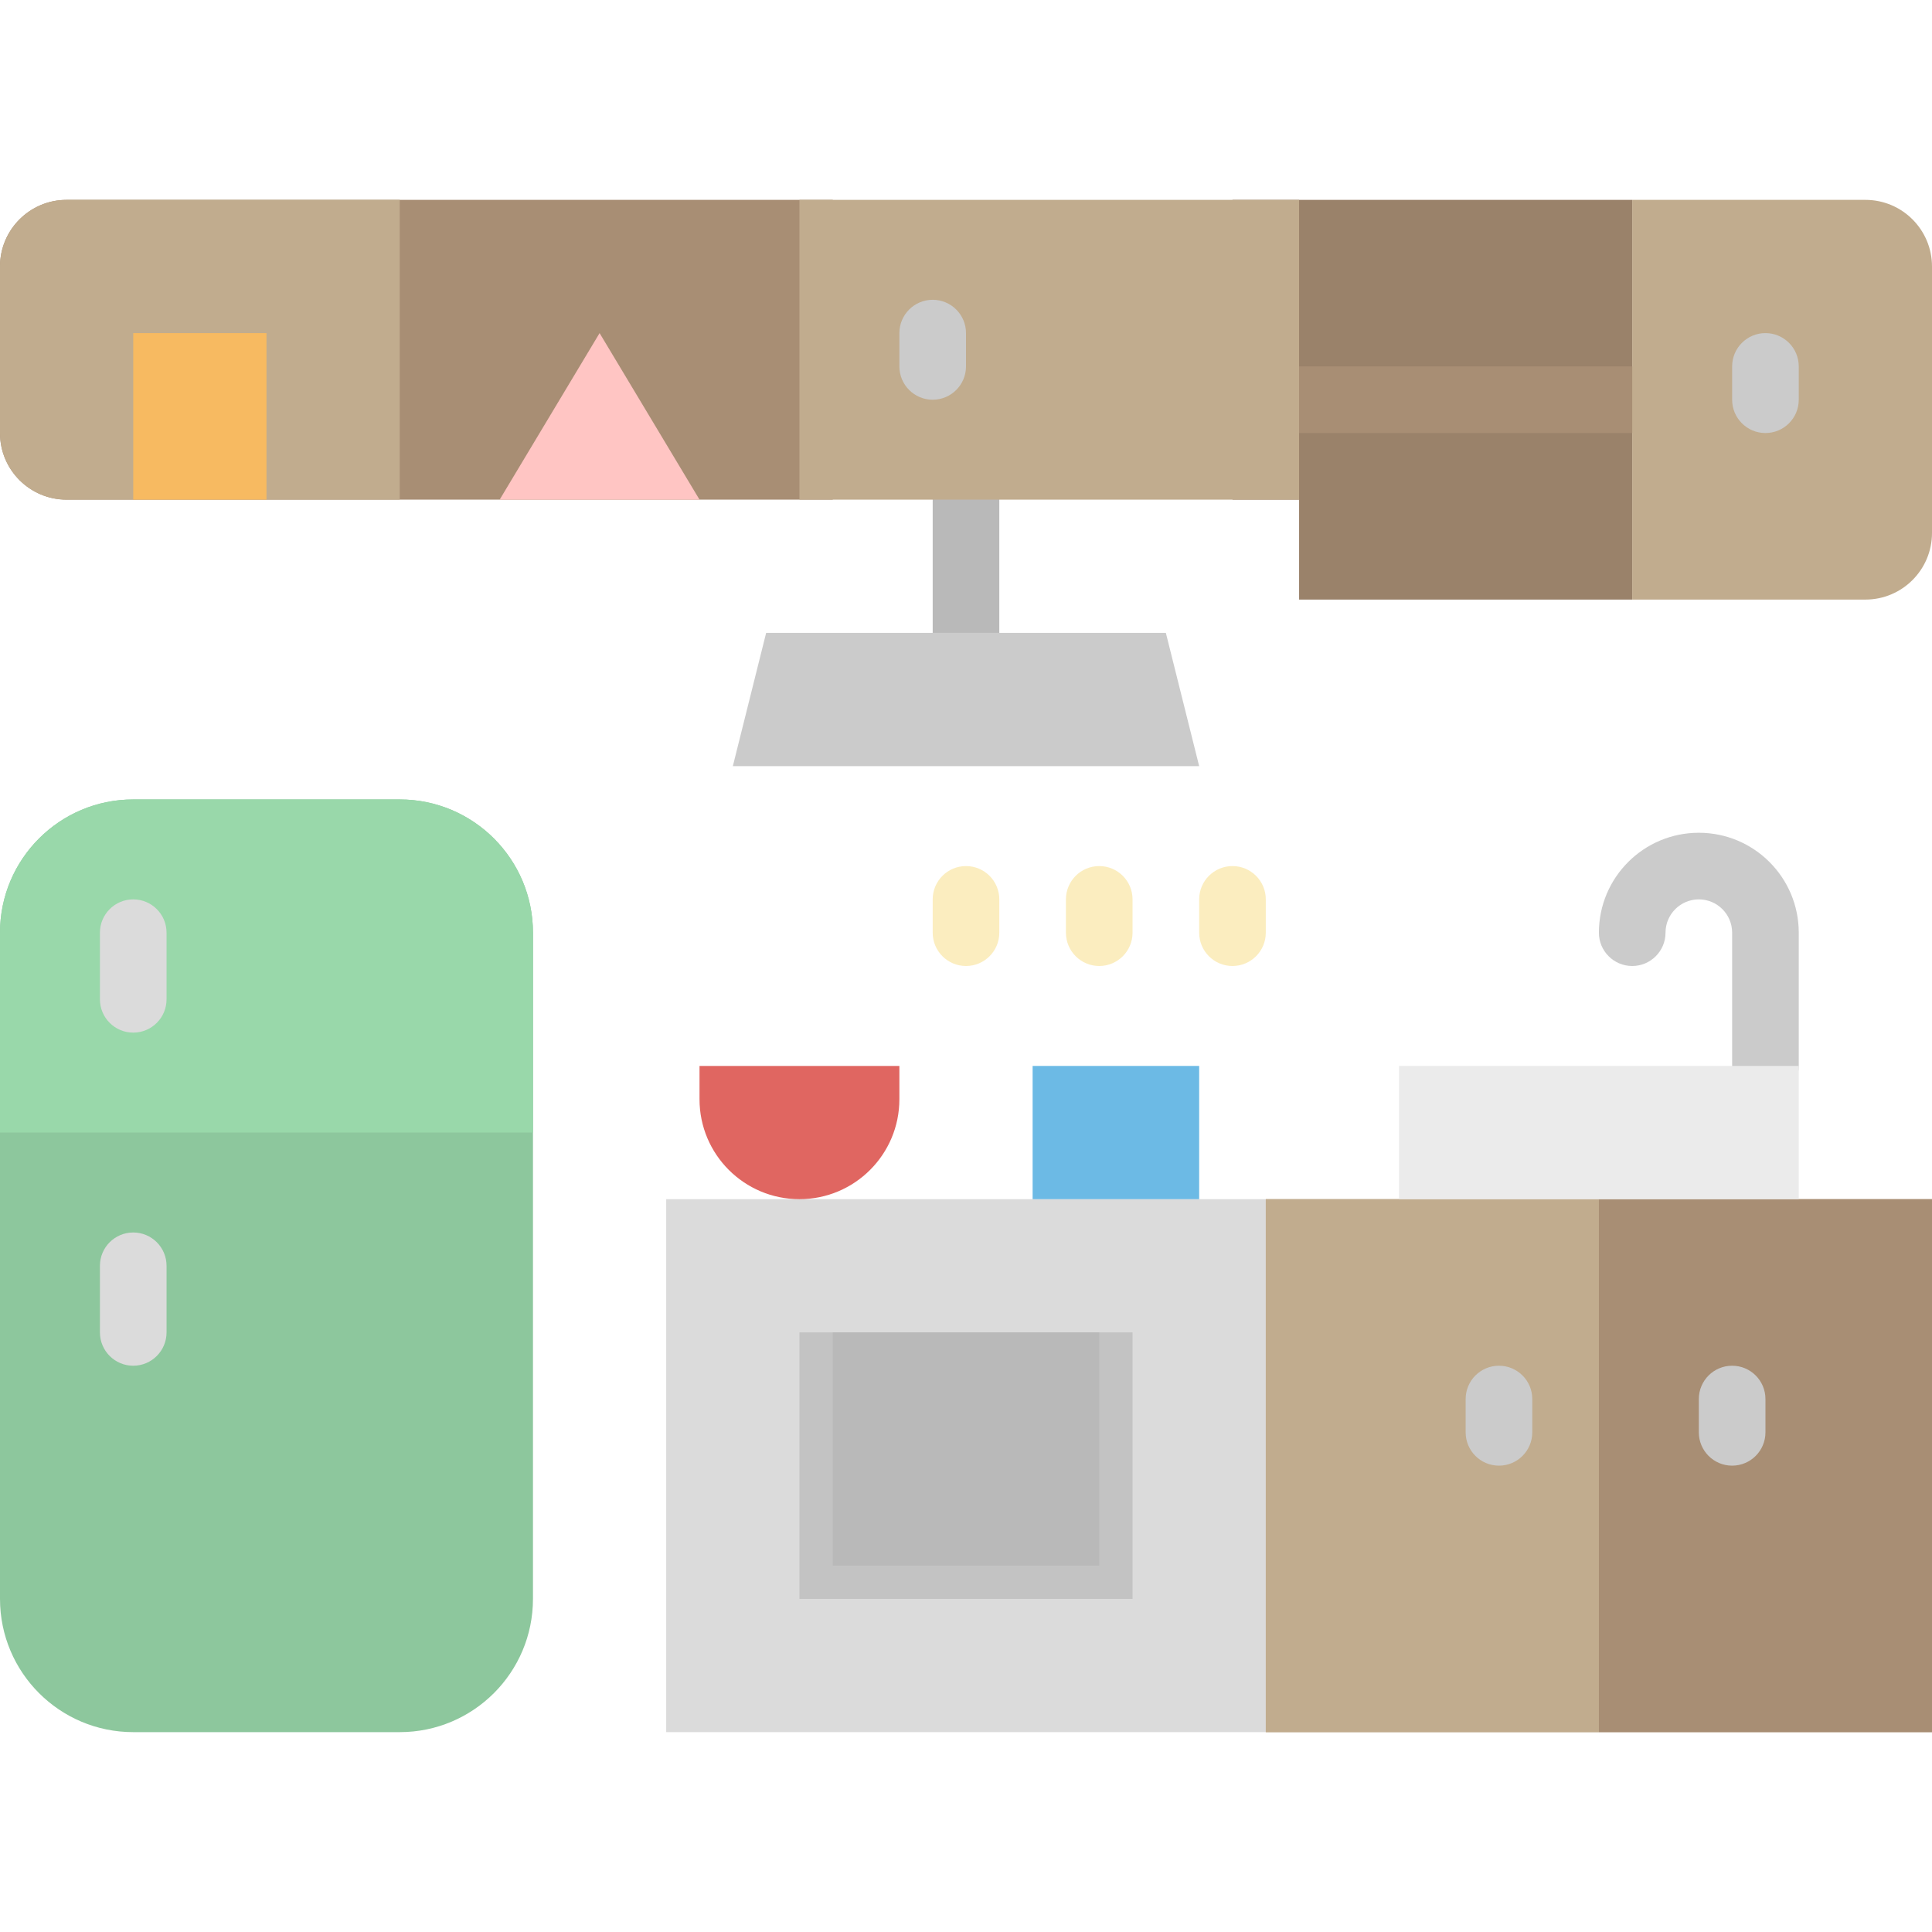
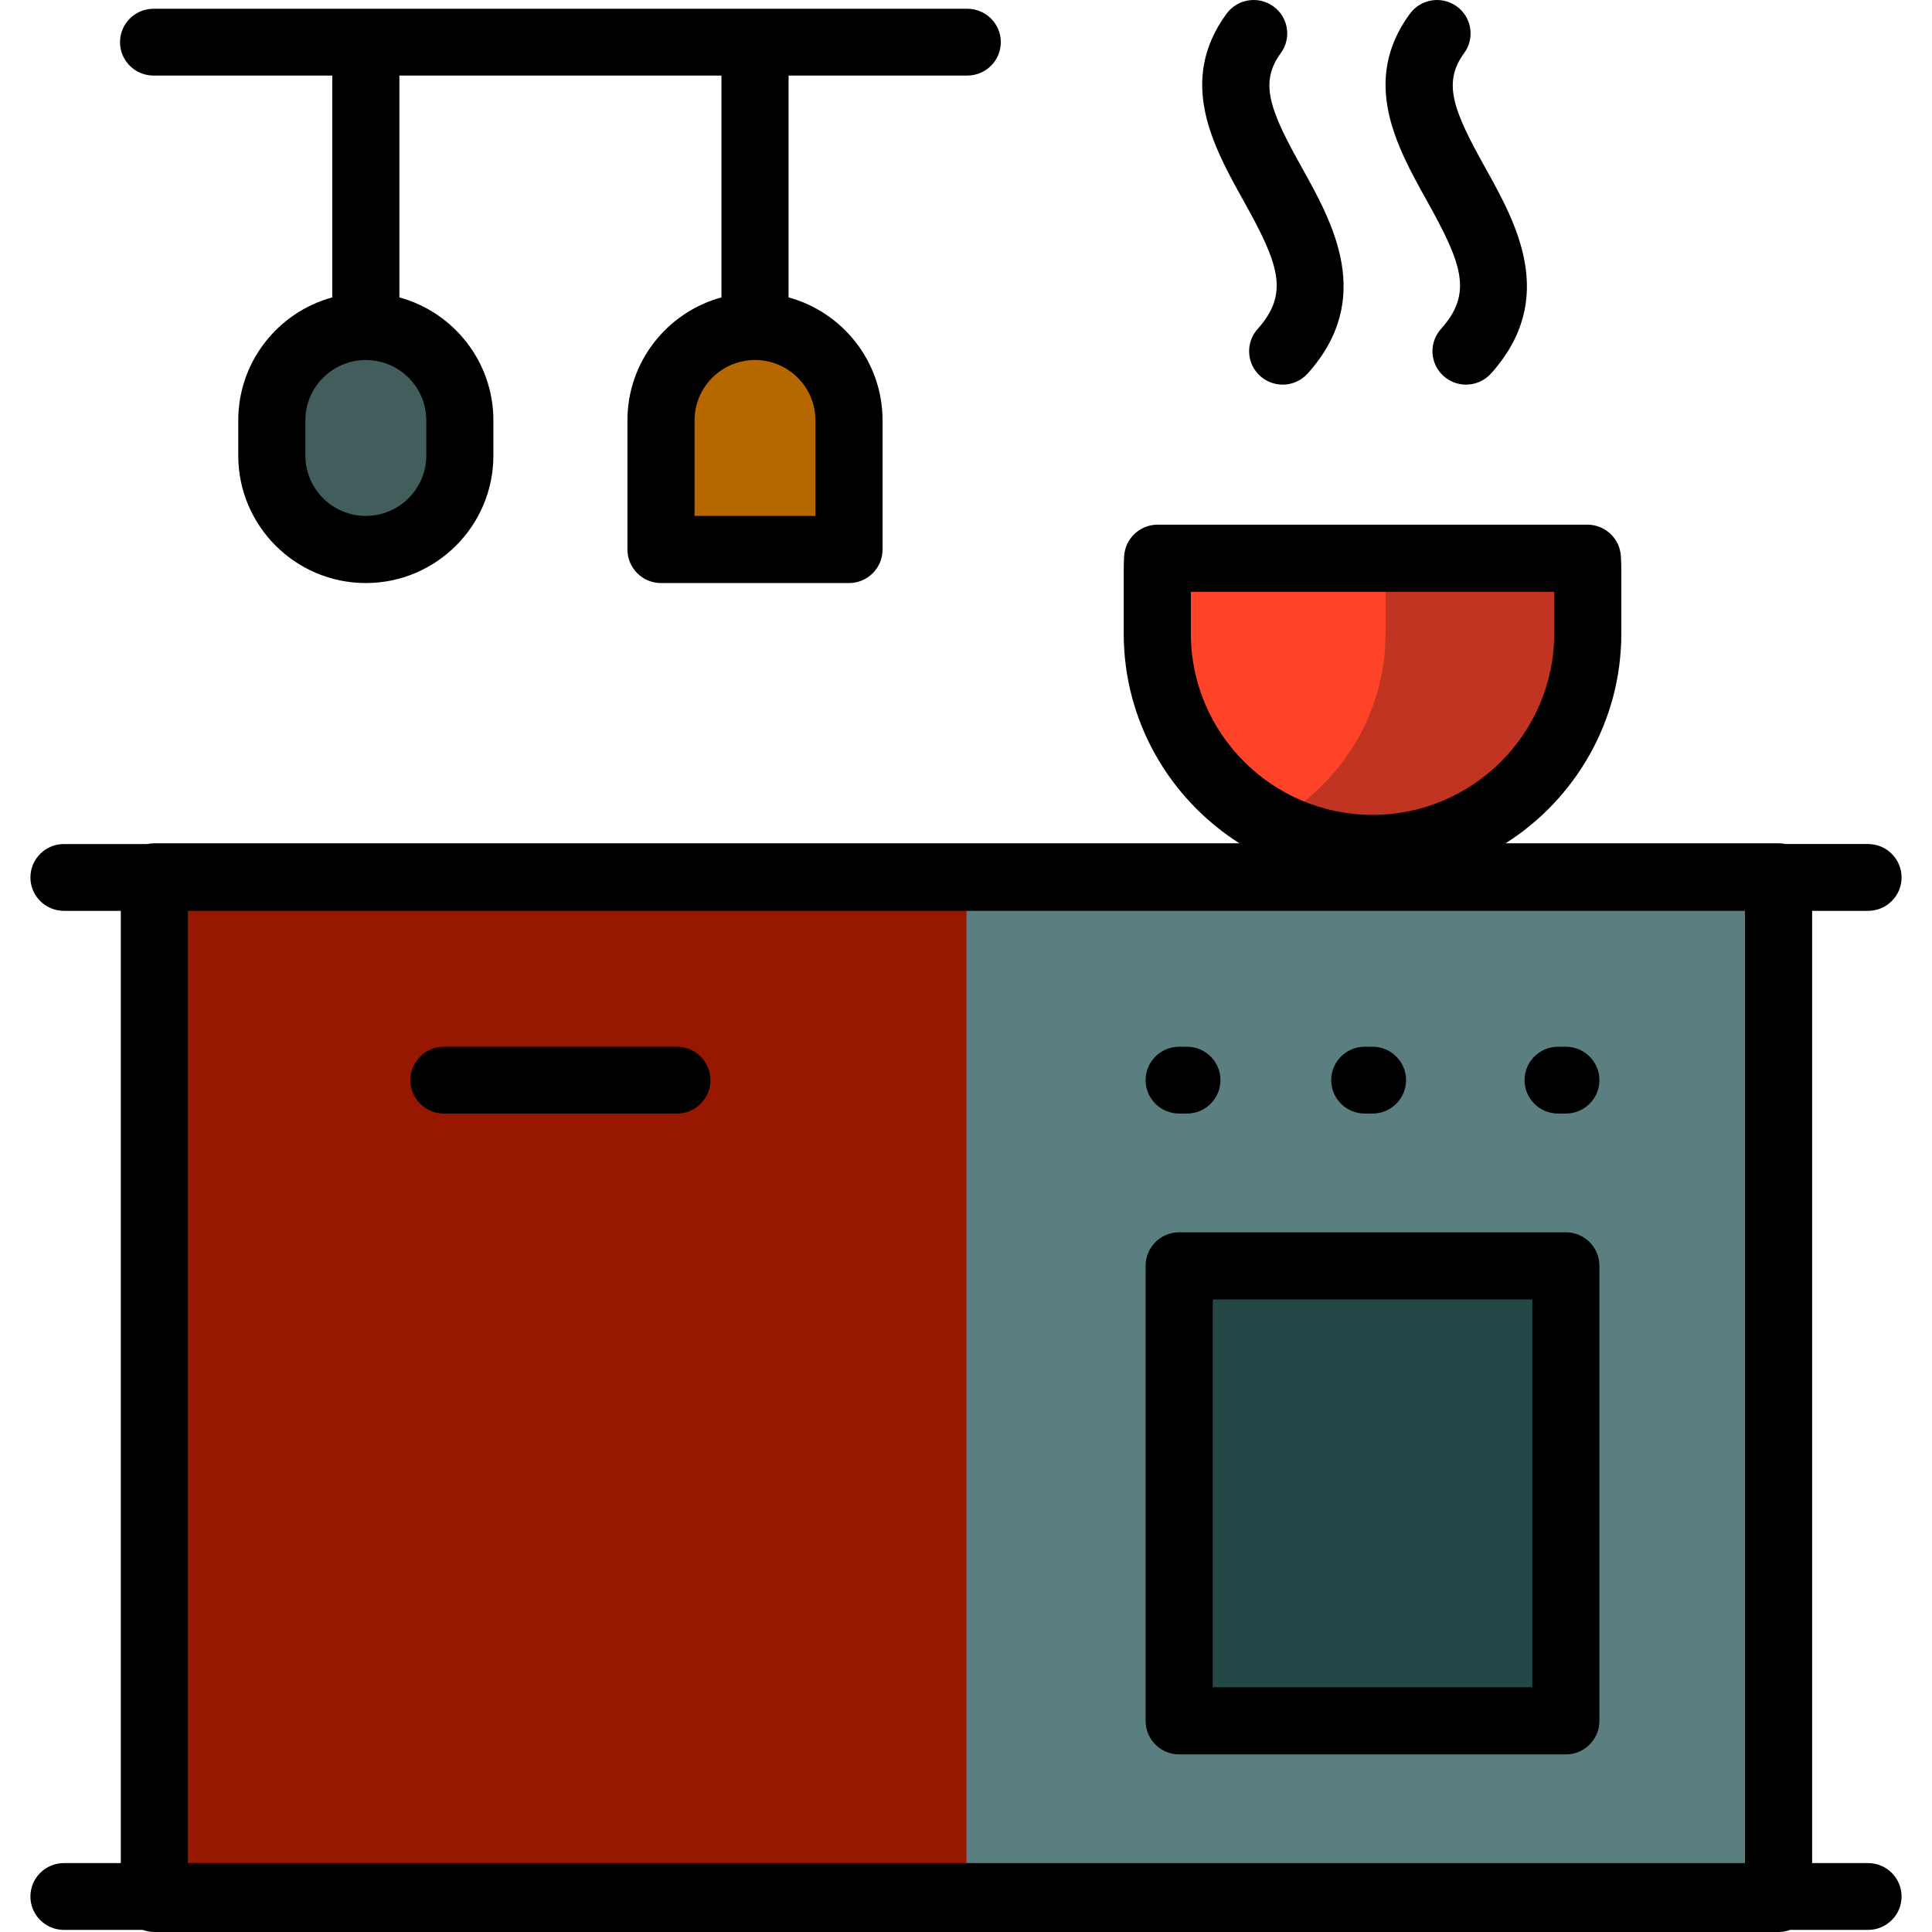
- <svg xmlns="http://www.w3.org/2000/svg" height="464pt" viewBox="0 -48 464 464" width="464pt">
-   <path d="m392 96h-80v-24h-16v-72h96zm0 0" fill="#9a826a" />
-   <path d="m232 112c-4.418 0-8-3.582-8-8v-32c0-4.418 3.582-8 8-8s8 3.582 8 8v32c0 4.418-3.582 8-8 8zm0 0" fill="#b9b9b9" />
-   <path d="m184 104h96l8 32h-112zm0 0" fill="#cbcbcb" />
-   <path d="m200 72h-184c-8.836 0-16-7.164-16-16v-40c0-8.836 7.164-16 16-16h184zm0 0" fill="#a88e74" />
-   <path d="m96 72h-80c-8.836 0-16-7.164-16-16v-40c0-8.836 7.164-16 16-16h80zm0 0" fill="#c1ac8e" />
-   <path d="m424 216c-4.418 0-8-3.582-8-8v-32c0-4.418-3.582-8-8-8s-8 3.582-8 8-3.582 8-8 8-8-3.582-8-8c0-13.254 10.746-24 24-24s24 10.746 24 24v32c0 4.418-3.582 8-8 8zm0 0" fill="#cbcbcb" />
-   <path d="m160 240h144v128h-144zm0 0" fill="#dbdbdb" />
-   <path d="m32 144h64c17.672 0 32 14.328 32 32v160c0 17.672-14.328 32-32 32h-64c-17.672 0-32-14.328-32-32v-160c0-17.672 14.328-32 32-32zm0 0" fill="#8dc79d" />
-   <path d="m128 224h-128v-48c0-17.672 14.328-32 32-32h64c17.672 0 32 14.328 32 32zm0 0" fill="#99d8aa" />
-   <path d="m32 280c-4.418 0-8-3.582-8-8v-16c0-4.418 3.582-8 8-8s8 3.582 8 8v16c0 4.418-3.582 8-8 8zm0 0" fill="#dbdbdb" />
-   <path d="m32 200c-4.418 0-8-3.582-8-8v-16c0-4.418 3.582-8 8-8s8 3.582 8 8v16c0 4.418-3.582 8-8 8zm0 0" fill="#dbdbdb" />
-   <path d="m304 240h160v128h-160zm0 0" fill="#c1ac8e" />
-   <path d="m192 272h80v64h-80zm0 0" fill="#c3c3c3" />
-   <path d="m200 272h64v56h-64zm0 0" fill="#b9b9b9" />
-   <path d="m168 208h48v8c0 13.254-10.746 24-24 24s-24-10.746-24-24zm0 0" fill="#e06661" />
-   <path d="m248 208h40v32h-40zm0 0" fill="#6cbae5" />
-   <path d="m392 56h-80c-4.418 0-8-3.582-8-8s3.582-8 8-8h80c4.418 0 8 3.582 8 8s-3.582 8-8 8zm0 0" fill="#a88e74" />
-   <path d="m304 240h80v128h-80zm0 0" fill="#c1ac8e" />
-   <path d="m384 240h80v128h-80zm0 0" fill="#a88e74" />
-   <path d="m360 304c-4.418 0-8-3.582-8-8v-8c0-4.418 3.582-8 8-8s8 3.582 8 8v8c0 4.418-3.582 8-8 8zm0 0" fill="#cbcbcb" />
-   <path d="m416 304c-4.418 0-8-3.582-8-8v-8c0-4.418 3.582-8 8-8s8 3.582 8 8v8c0 4.418-3.582 8-8 8zm0 0" fill="#cbcbcb" />
-   <path d="m336 208h96v32h-96zm0 0" fill="#ebebeb" />
-   <g fill="#fbedbf">
-     <path d="m232 184c-4.418 0-8-3.582-8-8v-8c0-4.418 3.582-8 8-8s8 3.582 8 8v8c0 4.418-3.582 8-8 8zm0 0" />
-     <path d="m264 184c-4.418 0-8-3.582-8-8v-8c0-4.418 3.582-8 8-8s8 3.582 8 8v8c0 4.418-3.582 8-8 8zm0 0" />
-     <path d="m296 184c-4.418 0-8-3.582-8-8v-8c0-4.418 3.582-8 8-8s8 3.582 8 8v8c0 4.418-3.582 8-8 8zm0 0" />
-   </g>
-   <path d="m32 32h32v40h-32zm0 0" fill="#f7ba61" />
-   <path d="m168 72h-48l24-40zm0 0" fill="#ffc5c3" />
-   <path d="m192 0h120v72h-120zm0 0" fill="#c1ac8e" />
-   <path d="m224 48c-4.418 0-8-3.582-8-8v-8c0-4.418 3.582-8 8-8s8 3.582 8 8v8c0 4.418-3.582 8-8 8zm0 0" fill="#cbcbcb" />
-   <path d="m392 0h56c8.836 0 16 7.164 16 16v64c0 8.836-7.164 16-16 16h-56zm0 0" fill="#c1ac8e" />
-   <path d="m424 56c-4.418 0-8-3.582-8-8v-8c0-4.418 3.582-8 8-8s8 3.582 8 8v8c0 4.418-3.582 8-8 8zm0 0" fill="#cbcbcb" />
+ <svg xmlns="http://www.w3.org/2000/svg" version="1.1" id="Layer_1" x="0px" y="0px" viewBox="0 0 512 512" style="enable-background:new 0 0 512 512;" xml:space="preserve">
+   <path style="fill:#981700;" d="M40.908,224.848h226.334v286.597H40.908V224.848L40.908,224.848z" />
+   <path style="fill:#5B7F81;" d="M256.124,224.848h215.217v286.597H256.124V224.848L256.124,224.848z" />
+   <path style="fill:#234848;" d="M312.492,335.463h102.476v120.578H312.492V335.463L312.492,335.463z" />
+   <path style="fill:#C13421;" d="M363.73,224.848c-31.375,0-57.038-25.634-57.038-56.97v-16.672c0-1.095,0.036-2.184,0.092-3.262  h113.892c0.057,1.078,0.098,2.167,0.098,3.262v16.672C420.774,199.213,395.105,224.848,363.73,224.848L363.73,224.848  L363.73,224.848z" />
+   <path style="fill:#FF4328;" d="M306.692,151.204c0-1.095,0.036-2.184,0.092-3.262h60.301c0.057,1.078,0.098,2.167,0.098,3.262  v16.672c0,21.677-12.288,40.62-30.247,50.242c-17.958-9.622-30.244-28.564-30.244-50.242L306.692,151.204L306.692,151.204z" />
+   <path style="fill:#415E5C;" d="M121.858,111.392v9.349c0,13.686-11.211,24.878-24.908,24.878h-0.006  c-13.698,0-24.908-11.192-24.908-24.878v-9.349c0-13.686,11.211-24.877,24.908-24.877h0.006  C110.647,86.513,121.858,97.706,121.858,111.392z" />
+   <path style="fill:#B76700;" d="M224.994,111.392v34.228h-49.822v-34.228c0-13.684,11.211-24.877,24.908-24.877h0.006  C213.785,86.513,224.994,97.707,224.994,111.392z" />
+   <path d="M188.277,286.249c0,4.89-3.983,8.855-8.895,8.855H117.65c-4.913,0-8.895-3.965-8.895-8.855c0-4.89,3.981-8.855,8.895-8.855  h61.732C184.294,277.394,188.277,281.359,188.277,286.249z M423.861,335.463v120.578c0,4.912-3.983,8.895-8.895,8.895H312.492  c-4.912,0-8.895-3.983-8.895-8.895V335.463c0-4.912,3.983-8.895,8.895-8.895h102.474  C419.879,326.569,423.861,330.551,423.861,335.463z M406.072,344.358h-84.685v102.789h84.685V344.358z M312.492,295.104h2.05  c4.913,0,8.895-3.965,8.895-8.855s-3.981-8.855-8.895-8.855h-2.05c-4.912,0-8.895,3.965-8.895,8.855S307.58,295.104,312.492,295.104  z M412.915,295.104h2.052c4.912,0,8.895-3.965,8.895-8.855s-3.983-8.855-8.895-8.855h-2.052c-4.912,0-8.895,3.965-8.895,8.855  S408.002,295.104,412.915,295.104z M361.677,295.104h2.052c4.913,0,8.895-3.965,8.895-8.855s-3.981-8.855-8.895-8.855h-2.052  c-4.912,0-8.895,3.965-8.895,8.855S356.764,295.104,361.677,295.104z M31.805,11.172c0-4.89,3.983-8.855,8.895-8.855h56.249  c0.001,0,0.001,0,0.001,0c0.001,0,103.135,0,103.135,0h0.001h56.244c4.912,0,8.895,3.965,8.895,8.855s-3.983,8.855-8.895,8.855  h-47.35v58.788c14.338,3.913,24.908,17.031,24.908,32.577v34.228c0,4.912-3.983,8.895-8.895,8.895H175.17  c-4.912,0-8.895-3.983-8.895-8.895v-34.228c0-15.549,10.575-28.669,24.914-32.579V20.027h-85.346v58.788  c14.338,3.913,24.908,17.031,24.908,32.577v9.349c0,18.622-15.164,33.772-33.803,33.772h-0.006  c-18.639,0-33.802-15.15-33.802-33.772v-9.349c0-15.549,10.575-28.669,24.913-32.579V20.027H40.699  C35.787,20.027,31.805,16.062,31.805,11.172z M96.949,95.408c-8.835,0-16.018,7.17-16.018,15.983v9.349  c0,8.814,7.184,15.983,16.013,15.983h0.006c8.83,0,16.014-7.17,16.014-15.983v-9.349C112.964,102.578,105.781,95.408,96.949,95.408z   M200.085,95.408c-8.836,0-16.019,7.17-16.019,15.983v25.333H216.1v-25.333C216.099,102.578,208.916,95.408,200.085,95.408z   M381.878,87.175c-3.273,3.647-2.957,9.244,0.706,12.503c1.697,1.51,3.814,2.253,5.924,2.253c2.445,0,4.879-0.997,6.635-2.955  c17.805-19.834,6.635-39.87-1.52-54.5c-8.383-15.039-11.449-22.459-5.618-30.392c2.901-3.947,2.038-9.487-1.927-12.375  c-3.965-2.886-9.53-2.028-12.43,1.918c-13.16,17.906-3.412,35.392,4.421,49.442C387.441,69.88,390.409,77.672,381.878,87.175z   M333.291,87.175c-3.273,3.646-2.959,9.244,0.705,12.503c1.697,1.51,3.815,2.253,5.924,2.253c2.444,0,4.879-0.997,6.635-2.954  c17.808-19.835,6.637-39.873-1.52-54.503c-8.384-15.039-11.45-22.458-5.621-30.391c2.9-3.947,2.037-9.487-1.928-12.374  c-3.964-2.886-9.53-2.027-12.43,1.919c-13.155,17.905-3.407,35.39,4.425,49.439C338.854,69.879,341.822,77.671,333.291,87.175z   M503.939,502.59c0,4.89-3.983,8.855-8.895,8.855h-20.632c-0.958,0.354-1.99,0.556-3.072,0.556H40.908  c-1.082,0-2.114-0.202-3.072-0.556H16.955c-4.912,0-8.895-3.964-8.895-8.855c0-4.89,3.983-8.855,8.895-8.855h15.059V241.386H16.955  c-4.912,0-8.895-3.965-8.895-8.855c0-4.89,3.983-8.855,8.895-8.855h22.093c0.6-0.128,1.222-0.198,1.86-0.198h287.544  c-18.408-11.697-30.656-32.241-30.656-55.602v-16.673c0-1.165,0.033-2.385,0.105-3.728c0.248-4.724,4.15-8.43,8.882-8.43h113.893  c4.732,0,8.636,3.705,8.882,8.43c0.074,1.432,0.11,2.616,0.11,3.727v16.673c0,23.361-12.249,43.905-30.659,55.602h72.332  c0.638,0,1.26,0.07,1.86,0.198h21.843c4.912,0,8.895,3.965,8.895,8.855c0,4.89-3.983,8.855-8.895,8.855h-14.809v252.35h14.809  C499.956,493.735,503.939,497.7,503.939,502.59z M363.73,215.953c26.549,0,48.15-21.567,48.15-48.076v-11.041h-96.293v11.041  C315.586,194.386,337.184,215.953,363.73,215.953z M49.803,493.735h412.643V241.386H49.803V493.735z" />
+   <g>
+ </g>
+   <g>
+ </g>
+   <g>
+ </g>
+   <g>
+ </g>
+   <g>
+ </g>
+   <g>
+ </g>
+   <g>
+ </g>
+   <g>
+ </g>
+   <g>
+ </g>
+   <g>
+ </g>
+   <g>
+ </g>
+   <g>
+ </g>
+   <g>
+ </g>
+   <g>
+ </g>
+   <g>
+ </g>
</svg>
